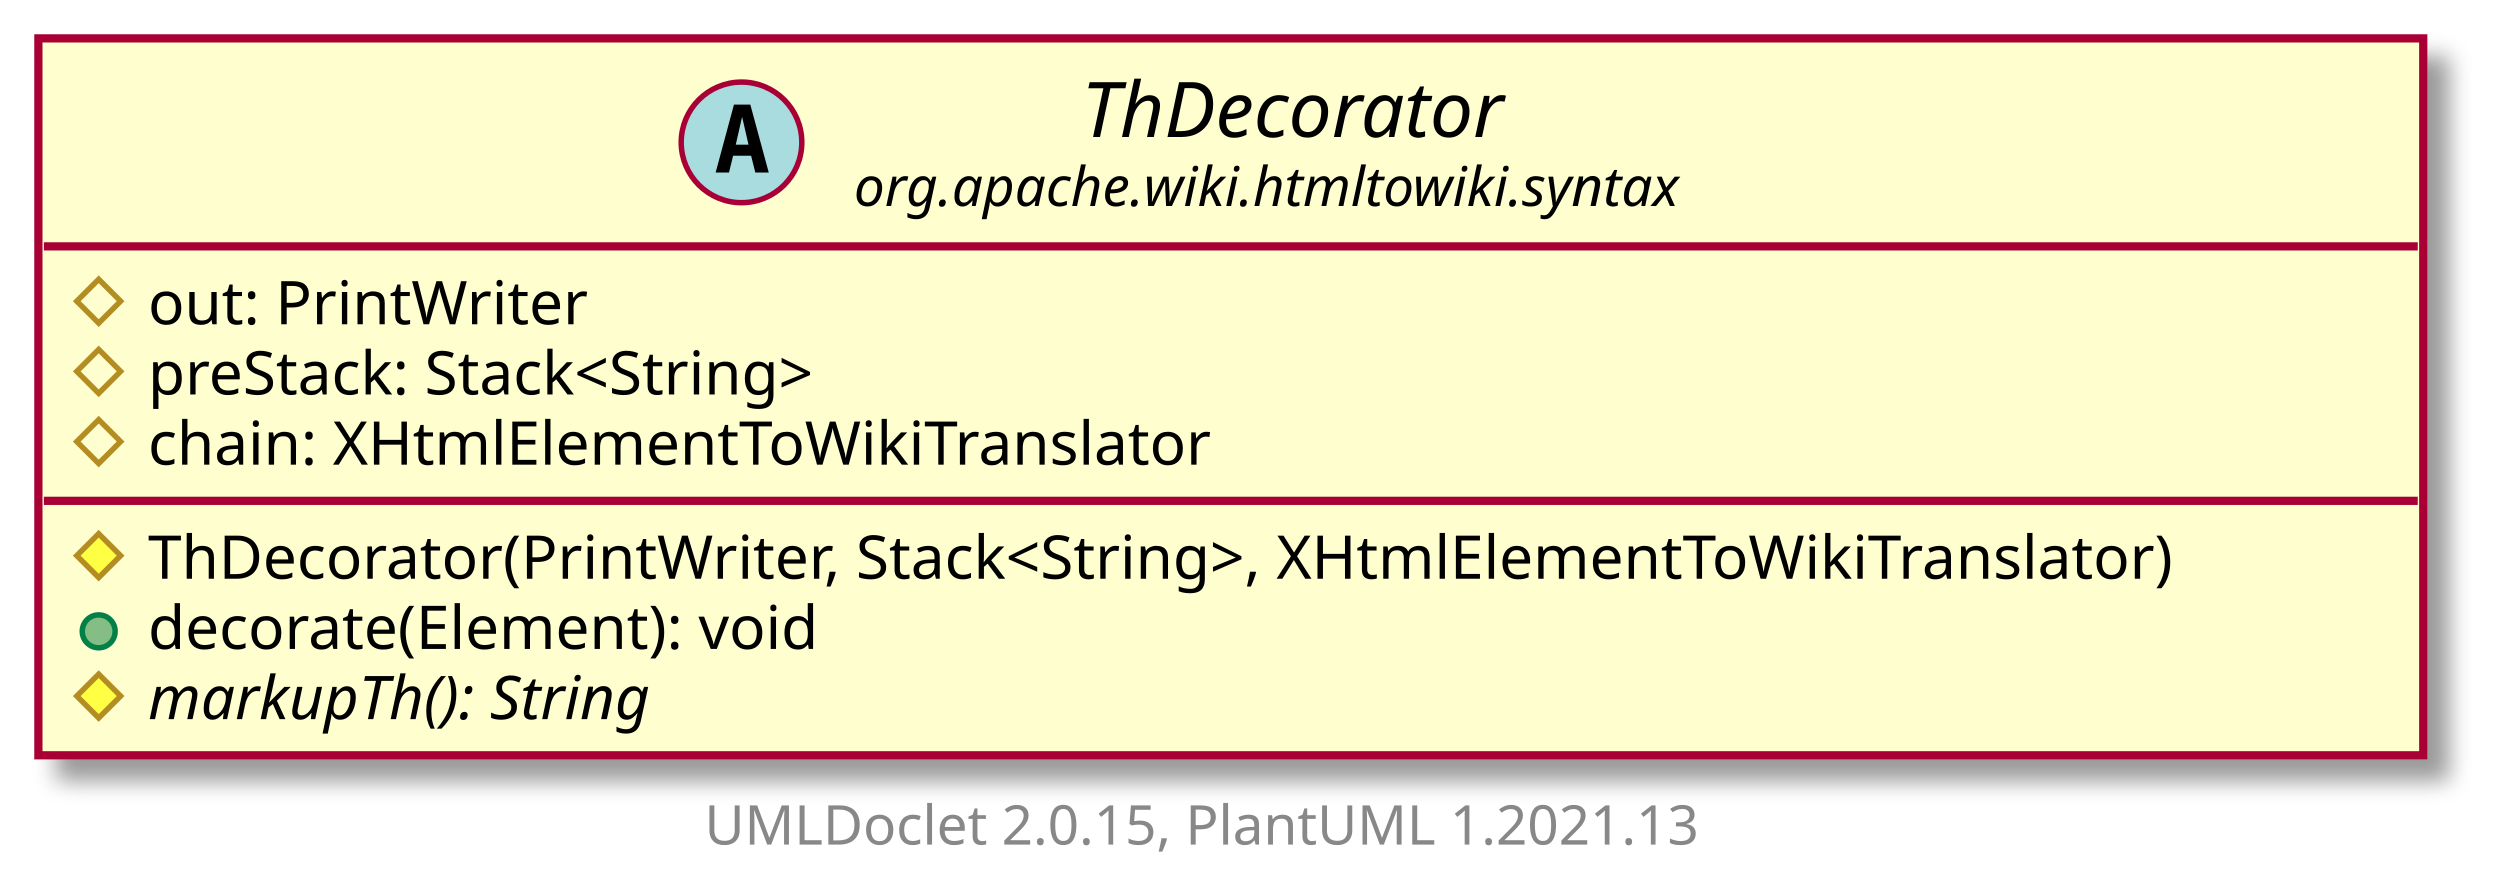
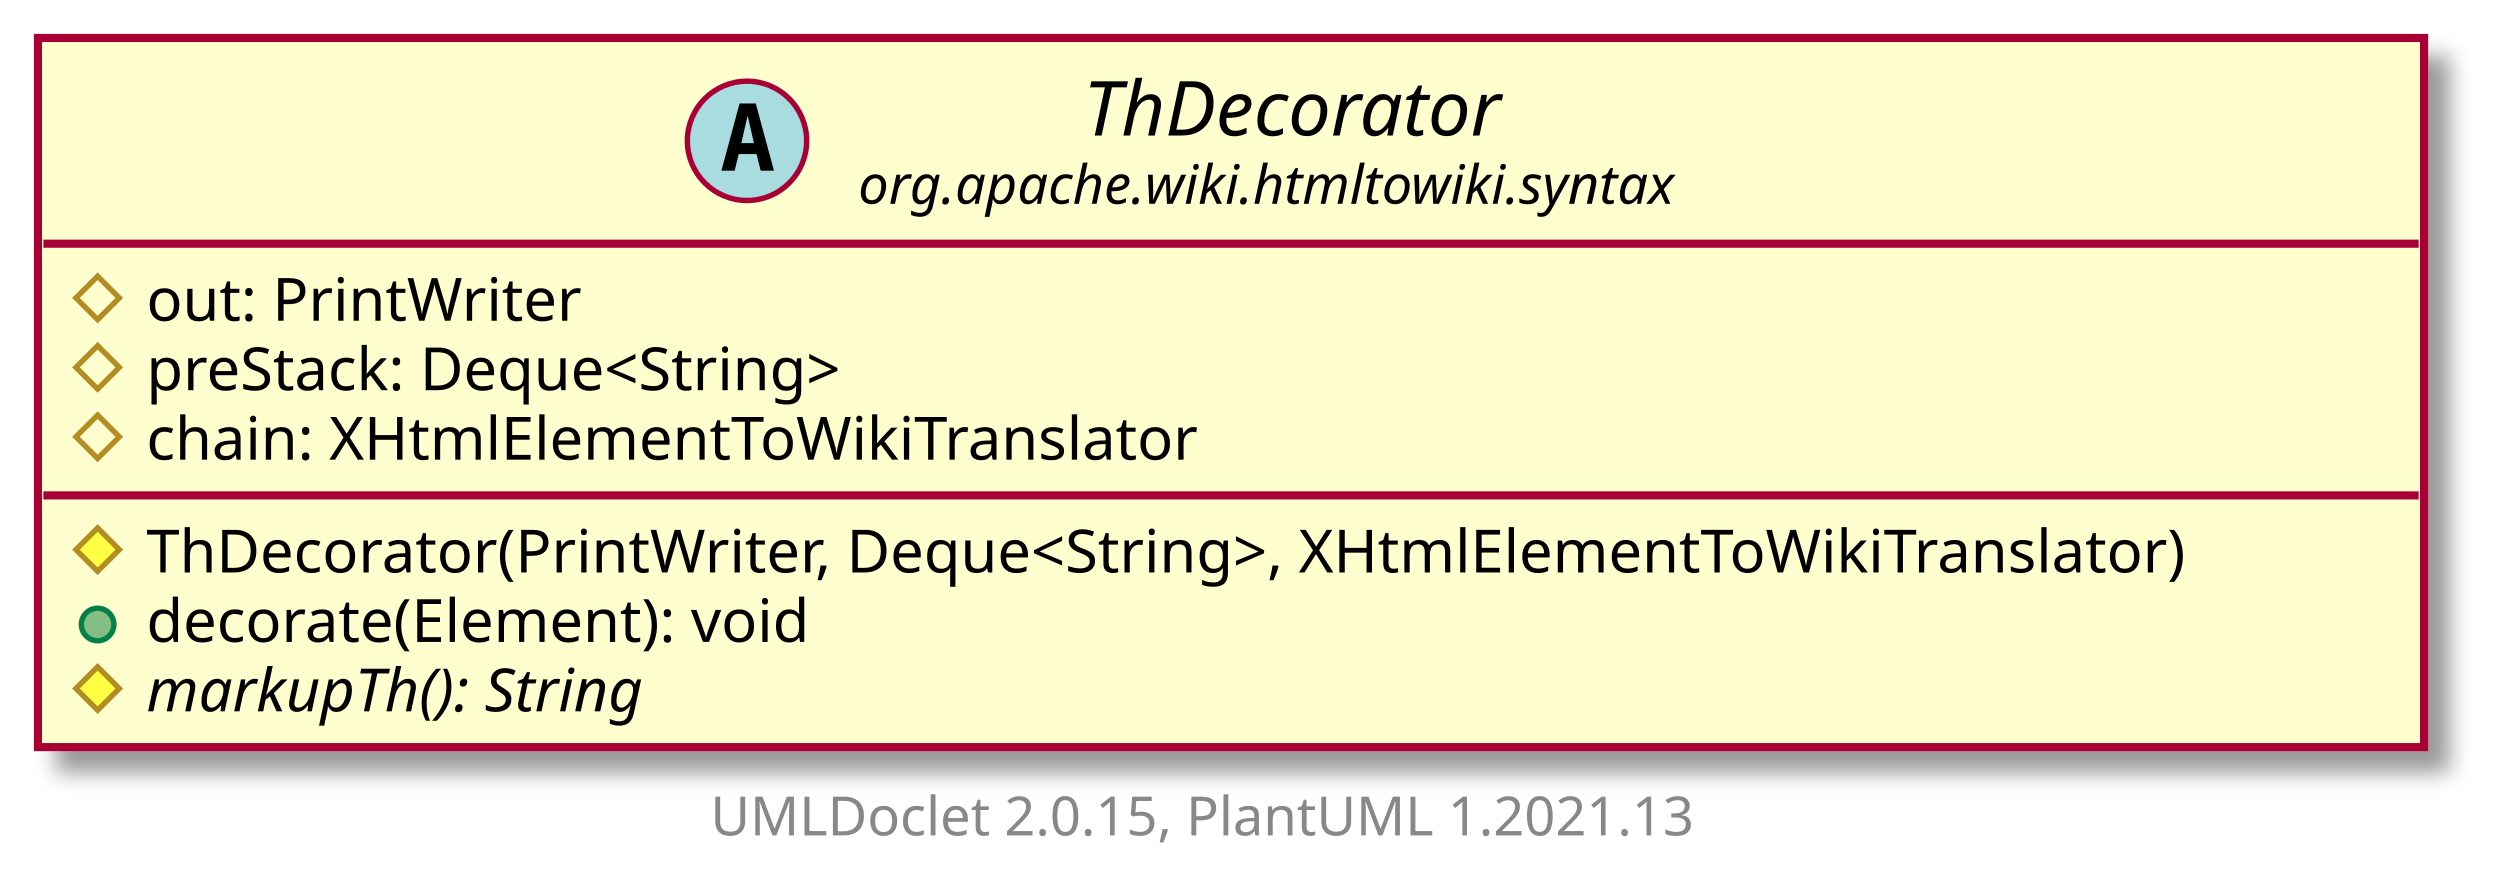
- <svg xmlns="http://www.w3.org/2000/svg" xmlns:xlink="http://www.w3.org/1999/xlink" contentScriptType="application/ecmascript" contentStyleType="text/css" height="162px" preserveAspectRatio="none" style="width:456px;height:162px;background:#FFFFFF;" version="1.1" viewBox="0 0 456 162" width="456px" zoomAndPan="magnify">
+ <svg xmlns="http://www.w3.org/2000/svg" xmlns:xlink="http://www.w3.org/1999/xlink" contentScriptType="application/ecmascript" contentStyleType="text/css" height="162px" preserveAspectRatio="none" style="width:461px;height:162px;background:#FFFFFF;" version="1.1" viewBox="0 0 461 162" width="461px" zoomAndPan="magnify">
  <defs>
-     <filter height="300%" id="fpokzgttiw8ul" width="300%" x="-1" y="-1">
+     <filter height="300%" id="f14aemhwtwzykt" width="300%" x="-1" y="-1">
      <feGaussianBlur result="blurOut" stdDeviation="2.0" />
      <feColorMatrix in="blurOut" result="blurOut2" type="matrix" values="0 0 0 0 0 0 0 0 0 0 0 0 0 0 0 0 0 0 .4 0" />
      <feOffset dx="4.0" dy="4.0" in="blurOut2" result="blurOut3" />
      <feBlend in="SourceGraphic" in2="blurOut3" mode="normal" />
    </filter>
  </defs>
  <g>
    <a href="ThDecorator.html" target="_top" title="ThDecorator.html" xlink:actuate="onRequest" xlink:href="ThDecorator.html" xlink:show="new" xlink:title="ThDecorator.html" xlink:type="simple">
-       <rect codeLine="5" fill="#FEFECE" filter="url(#fpokzgttiw8ul)" height="130.766" id="org.apache.wiki.htmltowiki.syntax.ThDecorator" style="stroke:#A80036;stroke-width:1.5;" width="435" x="7" y="7" />
-       <ellipse cx="135.25" cy="25.969" fill="#A9DCDF" rx="11" ry="11" style="stroke:#A80036;stroke-width:1.0;" />
-       <path d="M135.359,21.312 L134.203,26.391 L136.531,26.391 L135.359,21.312 Z M133.875,19.078 L136.859,19.078 L140.219,31.469 L137.766,31.469 L137,28.406 L133.719,28.406 L132.969,31.469 L130.531,31.469 L133.875,19.078 Z " fill="#000000" />
-       <text fill="#000000" font-family="sans-serif" font-size="14" font-style="italic" lengthAdjust="spacing" textLength="87" x="197.25" y="24.995">ThDecorator</text>
-       <text fill="#000000" font-family="sans-serif" font-size="10" font-style="italic" lengthAdjust="spacing" textLength="170" x="155.75" y="37.579">org.apache.wiki.htmltowiki.syntax</text>
-       <line style="stroke:#A80036;stroke-width:1.5;" x1="8" x2="441" y1="44.938" y2="44.938" />
+       <rect codeLine="5" fill="#FEFECE" filter="url(#f14aemhwtwzykt)" height="130.766" id="org.apache.wiki.htmltowiki.syntax.ThDecorator" style="stroke:#A80036;stroke-width:1.5;" width="440" x="7" y="7" />
+       <ellipse cx="137.75" cy="25.969" fill="#A9DCDF" rx="11" ry="11" style="stroke:#A80036;stroke-width:1.0;" />
+       <path d="M137.859,21.312 L136.703,26.391 L139.031,26.391 L137.859,21.312 Z M136.375,19.078 L139.359,19.078 L142.719,31.469 L140.266,31.469 L139.5,28.406 L136.219,28.406 L135.469,31.469 L133.031,31.469 L136.375,19.078 Z " fill="#000000" />
+       <text fill="#000000" font-family="sans-serif" font-size="14" font-style="italic" lengthAdjust="spacing" textLength="87" x="199.75" y="24.995">ThDecorator</text>
+       <text fill="#000000" font-family="sans-serif" font-size="10" font-style="italic" lengthAdjust="spacing" textLength="170" x="158.25" y="37.579">org.apache.wiki.htmltowiki.syntax</text>
+       <line style="stroke:#A80036;stroke-width:1.5;" x1="8" x2="446" y1="44.938" y2="44.938" />
      <polygon fill="none" points="18,50.938,22,54.938,18,58.938,14,54.938" style="stroke:#B38D22;stroke-width:1.0;" />
      <text fill="#000000" font-family="sans-serif" font-size="11" lengthAdjust="spacing" textLength="85" x="27" y="59.148">out: PrintWriter</text>
      <polygon fill="none" points="18,63.742,22,67.742,18,71.742,14,67.742" style="stroke:#B38D22;stroke-width:1.0;" />
-       <text fill="#000000" font-family="sans-serif" font-size="11" lengthAdjust="spacing" textLength="141" x="27" y="71.953">preStack: Stack&lt;String&gt;</text>
+       <text fill="#000000" font-family="sans-serif" font-size="11" lengthAdjust="spacing" textLength="146" x="27" y="71.953">preStack: Deque&lt;String&gt;</text>
      <polygon fill="none" points="18,76.547,22,80.547,18,84.547,14,80.547" style="stroke:#B38D22;stroke-width:1.0;" />
      <text fill="#000000" font-family="sans-serif" font-size="11" lengthAdjust="spacing" textLength="211" x="27" y="84.757">chain: XHtmlElementToWikiTranslator</text>
-       <line style="stroke:#A80036;stroke-width:1.5;" x1="8" x2="441" y1="91.352" y2="91.352" />
+       <line style="stroke:#A80036;stroke-width:1.5;" x1="8" x2="446" y1="91.352" y2="91.352" />
      <polygon fill="#FFFF44" points="18,97.352,22,101.352,18,105.352,14,101.352" style="stroke:#B38D22;stroke-width:1.0;" />
-       <text fill="#000000" font-family="sans-serif" font-size="11" lengthAdjust="spacing" textLength="409" x="27" y="105.562">ThDecorator(PrintWriter, Stack&lt;String&gt;, XHtmlElementToWikiTranslator)</text>
+       <text fill="#000000" font-family="sans-serif" font-size="11" lengthAdjust="spacing" textLength="414" x="27" y="105.562">ThDecorator(PrintWriter, Deque&lt;String&gt;, XHtmlElementToWikiTranslator)</text>
      <ellipse cx="18" cy="115.156" fill="#84BE84" rx="3" ry="3" style="stroke:#038048;stroke-width:1.0;" />
      <text fill="#000000" font-family="sans-serif" font-size="11" lengthAdjust="spacing" textLength="135" x="27" y="118.367">decorate(Element): void</text>
      <polygon fill="#FFFF44" points="18,122.961,22,126.961,18,130.961,14,126.961" style="stroke:#B38D22;stroke-width:1.0;" />
      <text fill="#000000" font-family="sans-serif" font-size="11" font-style="italic" lengthAdjust="spacing" textLength="106" x="27" y="131.171">markupTh(): String</text>
    </a>
-     <text fill="#888888" font-family="sans-serif" font-size="10" lengthAdjust="spacing" textLength="192" x="128.5" y="154.048">UMLDoclet 2.0.15, PlantUML 1.2021.13</text>
+     <text fill="#888888" font-family="sans-serif" font-size="10" lengthAdjust="spacing" textLength="192" x="131" y="154.048">UMLDoclet 2.0.15, PlantUML 1.2021.13</text>
  </g>
</svg>
